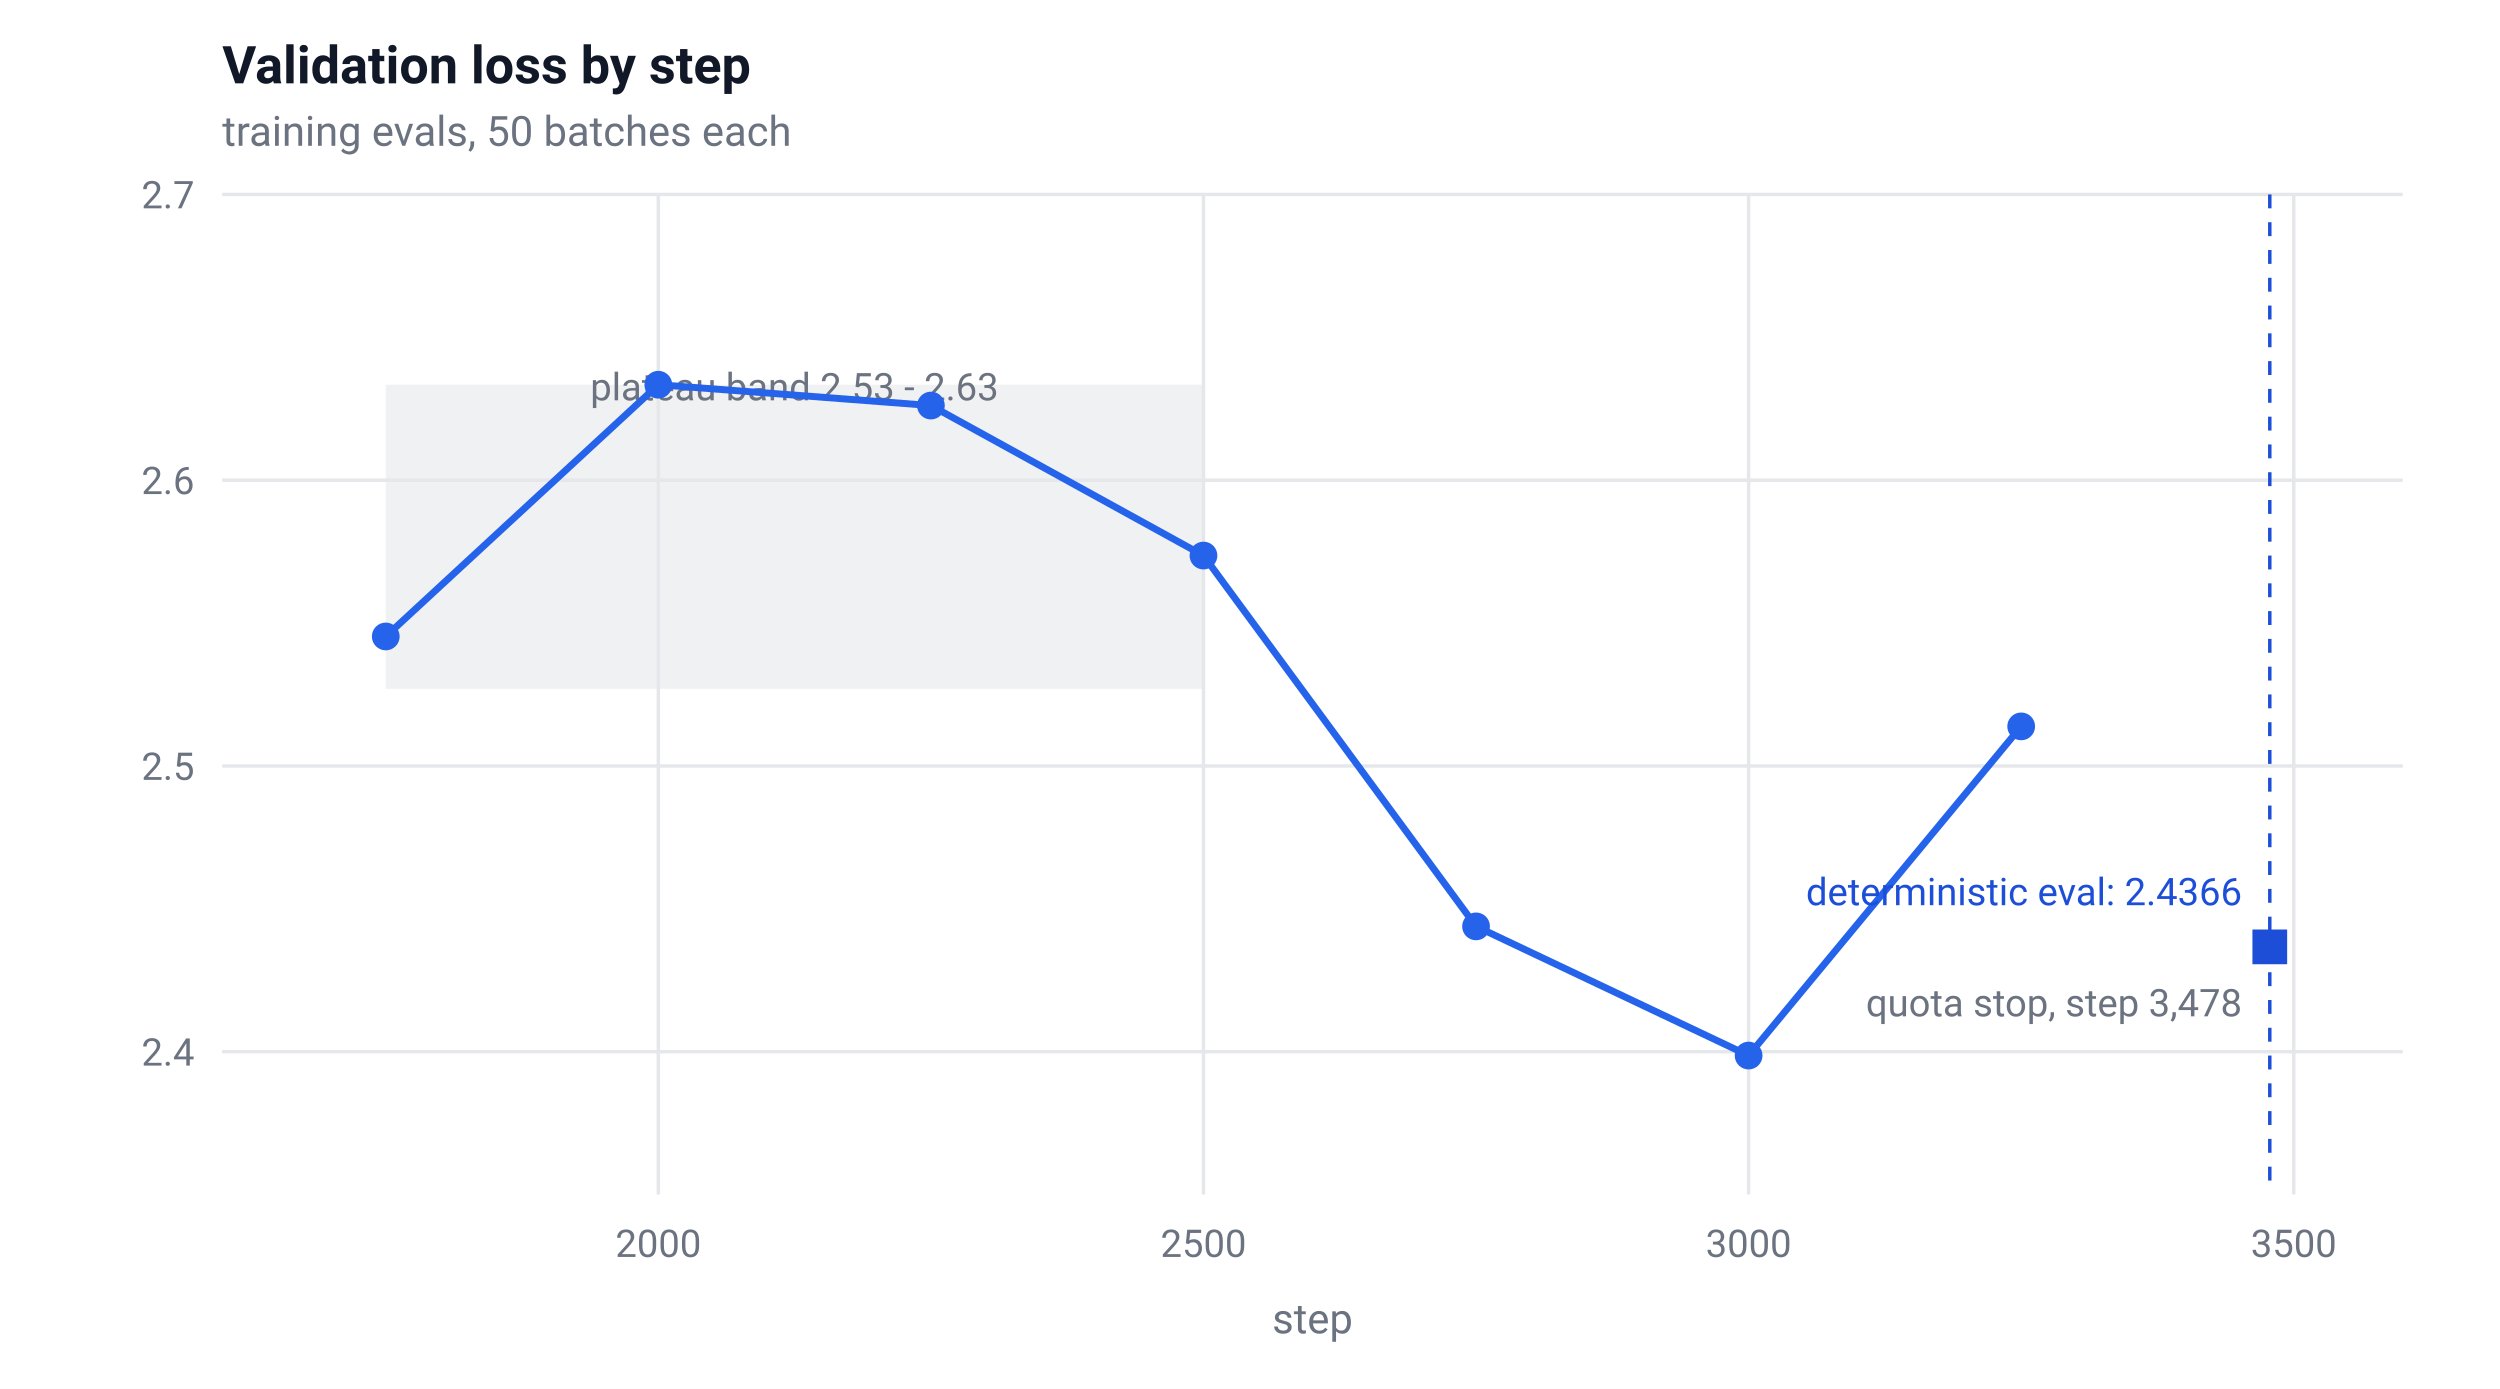
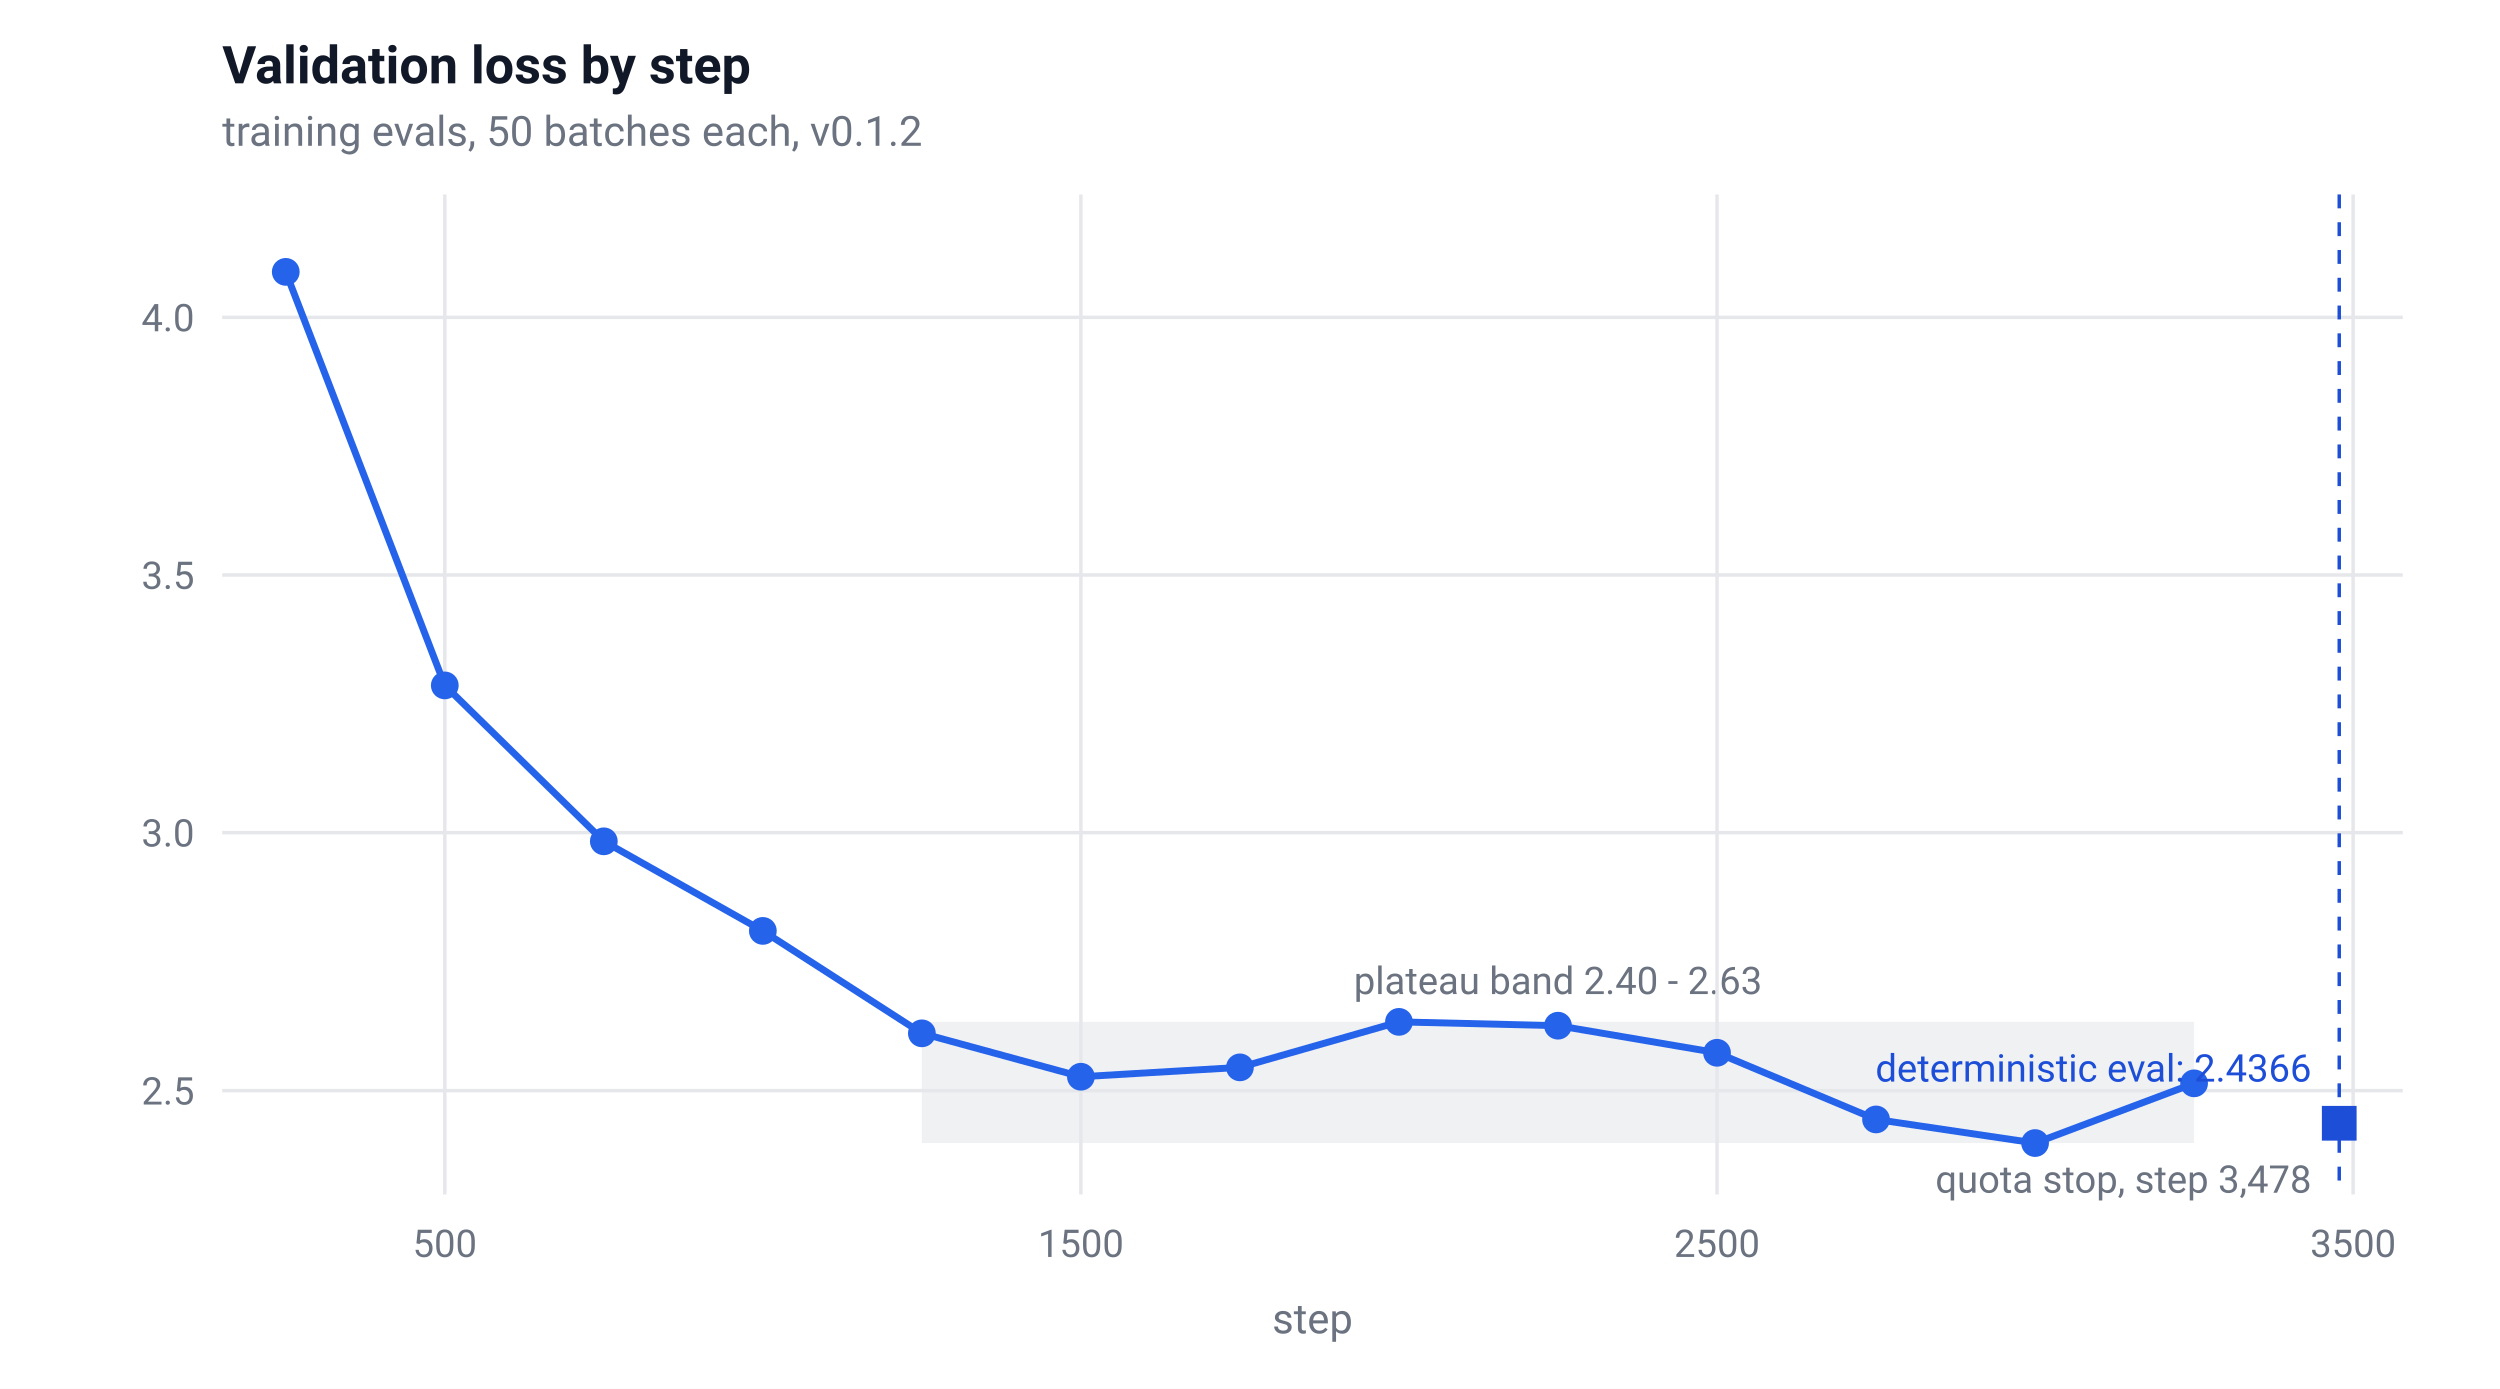
<svg xmlns="http://www.w3.org/2000/svg" viewBox="0 0 720 400" width="720" height="400" role="img">
  <rect width="720" height="400" fill="#ffffff" />
  <text x="64.0" y="24.0" font-family="system-ui,-apple-system,'Segoe UI',Roboto,sans-serif" font-size="15" fill="#111827" text-anchor="start" font-weight="600">Validation loss by step</text>
-   <text x="64.0" y="42.0" font-family="system-ui,-apple-system,'Segoe UI',Roboto,sans-serif" font-size="12" fill="#6b7280" text-anchor="start" font-weight="400">training evals, 50 batches each</text>
-   <rect x="111.1" y="110.8" width="235.5" height="87.6" fill="#6b7280" opacity="0.1" rx="0" />
-   <text x="228.8" y="115.3" font-family="system-ui,-apple-system,'Segoe UI',Roboto,sans-serif" font-size="11" fill="#6b7280" text-anchor="middle" font-weight="400">plateau band 2.53 - 2.63</text>
-   <line x1="64.0" y1="302.9" x2="692.0" y2="302.9" stroke="#e5e7eb" stroke-width="1" />
-   <text x="56.0" y="306.9" font-family="system-ui,-apple-system,'Segoe UI',Roboto,sans-serif" font-size="11" fill="#6b7280" text-anchor="end" font-weight="400">2.4</text>
-   <line x1="64.0" y1="220.6" x2="692.0" y2="220.6" stroke="#e5e7eb" stroke-width="1" />
-   <text x="56.0" y="224.6" font-family="system-ui,-apple-system,'Segoe UI',Roboto,sans-serif" font-size="11" fill="#6b7280" text-anchor="end" font-weight="400">2.5</text>
-   <line x1="64.0" y1="138.3" x2="692.0" y2="138.3" stroke="#e5e7eb" stroke-width="1" />
-   <text x="56.0" y="142.3" font-family="system-ui,-apple-system,'Segoe UI',Roboto,sans-serif" font-size="11" fill="#6b7280" text-anchor="end" font-weight="400">2.6</text>
-   <line x1="64.0" y1="56.0" x2="692.0" y2="56.0" stroke="#e5e7eb" stroke-width="1" />
-   <text x="56.0" y="60.0" font-family="system-ui,-apple-system,'Segoe UI',Roboto,sans-serif" font-size="11" fill="#6b7280" text-anchor="end" font-weight="400">2.7</text>
-   <line x1="189.6" y1="56.0" x2="189.6" y2="344.0" stroke="#e5e7eb" stroke-width="1" />
-   <text x="189.6" y="362.0" font-family="system-ui,-apple-system,'Segoe UI',Roboto,sans-serif" font-size="11" fill="#6b7280" text-anchor="middle" font-weight="400">2000</text>
-   <line x1="346.6" y1="56.0" x2="346.6" y2="344.0" stroke="#e5e7eb" stroke-width="1" />
-   <text x="346.6" y="362.0" font-family="system-ui,-apple-system,'Segoe UI',Roboto,sans-serif" font-size="11" fill="#6b7280" text-anchor="middle" font-weight="400">2500</text>
-   <line x1="503.6" y1="56.0" x2="503.6" y2="344.0" stroke="#e5e7eb" stroke-width="1" />
-   <text x="503.6" y="362.0" font-family="system-ui,-apple-system,'Segoe UI',Roboto,sans-serif" font-size="11" fill="#6b7280" text-anchor="middle" font-weight="400">3000</text>
-   <line x1="660.6" y1="56.0" x2="660.6" y2="344.0" stroke="#e5e7eb" stroke-width="1" />
-   <text x="660.6" y="362.0" font-family="system-ui,-apple-system,'Segoe UI',Roboto,sans-serif" font-size="11" fill="#6b7280" text-anchor="middle" font-weight="400">3500</text>
+   <text x="64.0" y="42.0" font-family="system-ui,-apple-system,'Segoe UI',Roboto,sans-serif" font-size="12" fill="#6b7280" text-anchor="start" font-weight="400">training evals, 50 batches each, v0.1.2</text>
+   <rect x="265.5" y="294.3" width="366.4" height="34.9" fill="#6b7280" opacity="0.1" rx="0" />
+   <text x="448.7" y="286.3" font-family="system-ui,-apple-system,'Segoe UI',Roboto,sans-serif" font-size="11" fill="#6b7280" text-anchor="middle" font-weight="400">plateau band 2.40 - 2.63</text>
+   <line x1="64.0" y1="314.1" x2="692.0" y2="314.1" stroke="#e5e7eb" stroke-width="1" />
+   <text x="56.0" y="318.1" font-family="system-ui,-apple-system,'Segoe UI',Roboto,sans-serif" font-size="11" fill="#6b7280" text-anchor="end" font-weight="400">2.5</text>
+   <line x1="64.0" y1="239.8" x2="692.0" y2="239.8" stroke="#e5e7eb" stroke-width="1" />
+   <text x="56.0" y="243.8" font-family="system-ui,-apple-system,'Segoe UI',Roboto,sans-serif" font-size="11" fill="#6b7280" text-anchor="end" font-weight="400">3.0</text>
+   <line x1="64.0" y1="165.6" x2="692.0" y2="165.6" stroke="#e5e7eb" stroke-width="1" />
+   <text x="56.0" y="169.6" font-family="system-ui,-apple-system,'Segoe UI',Roboto,sans-serif" font-size="11" fill="#6b7280" text-anchor="end" font-weight="400">3.5</text>
+   <line x1="64.0" y1="91.4" x2="692.0" y2="91.4" stroke="#e5e7eb" stroke-width="1" />
+   <text x="56.0" y="95.4" font-family="system-ui,-apple-system,'Segoe UI',Roboto,sans-serif" font-size="11" fill="#6b7280" text-anchor="end" font-weight="400">4.0</text>
+   <line x1="128.1" y1="56.0" x2="128.1" y2="344.0" stroke="#e5e7eb" stroke-width="1" />
+   <text x="128.1" y="362.0" font-family="system-ui,-apple-system,'Segoe UI',Roboto,sans-serif" font-size="11" fill="#6b7280" text-anchor="middle" font-weight="400">500</text>
+   <line x1="311.3" y1="56.0" x2="311.3" y2="344.0" stroke="#e5e7eb" stroke-width="1" />
+   <text x="311.3" y="362.0" font-family="system-ui,-apple-system,'Segoe UI',Roboto,sans-serif" font-size="11" fill="#6b7280" text-anchor="middle" font-weight="400">1500</text>
+   <line x1="494.5" y1="56.0" x2="494.5" y2="344.0" stroke="#e5e7eb" stroke-width="1" />
+   <text x="494.5" y="362.0" font-family="system-ui,-apple-system,'Segoe UI',Roboto,sans-serif" font-size="11" fill="#6b7280" text-anchor="middle" font-weight="400">2500</text>
+   <line x1="677.7" y1="56.0" x2="677.7" y2="344.0" stroke="#e5e7eb" stroke-width="1" />
+   <text x="677.7" y="362.0" font-family="system-ui,-apple-system,'Segoe UI',Roboto,sans-serif" font-size="11" fill="#6b7280" text-anchor="middle" font-weight="400">3500</text>
  <text x="378.0" y="384.0" font-family="system-ui,-apple-system,'Segoe UI',Roboto,sans-serif" font-size="12" fill="#6b7280" text-anchor="middle" font-weight="400">step</text>
-   <path d="M111.1,183.3 L189.6,110.8 L268.1,116.8 L346.6,160.0 L425.1,266.8 L503.6,304.0 L582.1,209.2" fill="none" stroke="#2563eb" stroke-width="2" />
-   <circle cx="111.1" cy="183.3" r="4" fill="#2563eb" />
-   <circle cx="189.6" cy="110.8" r="4" fill="#2563eb" />
-   <circle cx="268.1" cy="116.8" r="4" fill="#2563eb" />
-   <circle cx="346.6" cy="160.0" r="4" fill="#2563eb" />
-   <circle cx="425.1" cy="266.8" r="4" fill="#2563eb" />
-   <circle cx="503.6" cy="304.0" r="4" fill="#2563eb" />
-   <circle cx="582.1" cy="209.2" r="4" fill="#2563eb" />
-   <line x1="653.7" y1="56.0" x2="653.7" y2="344.0" stroke="#1d4ed8" stroke-width="1" stroke-dasharray="4 4" />
-   <rect x="648.7" y="267.7" width="10" height="10" fill="#1d4ed8" />
-   <text x="645.7" y="260.7" font-family="system-ui,-apple-system,'Segoe UI',Roboto,sans-serif" font-size="11" fill="#1d4ed8" text-anchor="end" font-weight="400">deterministic eval: 2.4366</text>
-   <text x="645.7" y="292.7" font-family="system-ui,-apple-system,'Segoe UI',Roboto,sans-serif" font-size="11" fill="#6b7280" text-anchor="end" font-weight="400">quota stop, step 3,478</text>
+   <path d="M82.3,78.3 L128.1,197.4 L173.9,242.3 L219.7,268.1 L265.5,297.6 L311.3,310.1 L357.1,307.4 L402.9,294.3 L448.7,295.4 L494.5,303.2 L540.3,322.4 L586.1,329.2 L631.9,312.0" fill="none" stroke="#2563eb" stroke-width="2" />
+   <circle cx="82.3" cy="78.3" r="4" fill="#2563eb" />
+   <circle cx="128.1" cy="197.4" r="4" fill="#2563eb" />
+   <circle cx="173.9" cy="242.3" r="4" fill="#2563eb" />
+   <circle cx="219.7" cy="268.1" r="4" fill="#2563eb" />
+   <circle cx="265.5" cy="297.6" r="4" fill="#2563eb" />
+   <circle cx="311.3" cy="310.1" r="4" fill="#2563eb" />
+   <circle cx="357.1" cy="307.4" r="4" fill="#2563eb" />
+   <circle cx="402.9" cy="294.3" r="4" fill="#2563eb" />
+   <circle cx="448.7" cy="295.4" r="4" fill="#2563eb" />
+   <circle cx="494.5" cy="303.2" r="4" fill="#2563eb" />
+   <circle cx="540.3" cy="322.4" r="4" fill="#2563eb" />
+   <circle cx="586.1" cy="329.2" r="4" fill="#2563eb" />
+   <circle cx="631.9" cy="312.0" r="4" fill="#2563eb" />
+   <line x1="673.7" y1="56.0" x2="673.7" y2="344.0" stroke="#1d4ed8" stroke-width="1" stroke-dasharray="4 4" />
+   <rect x="668.7" y="318.5" width="10" height="10" fill="#1d4ed8" />
+   <text x="665.7" y="311.5" font-family="system-ui,-apple-system,'Segoe UI',Roboto,sans-serif" font-size="11" fill="#1d4ed8" text-anchor="end" font-weight="400">deterministic eval: 2.4366</text>
+   <text x="665.7" y="343.5" font-family="system-ui,-apple-system,'Segoe UI',Roboto,sans-serif" font-size="11" fill="#6b7280" text-anchor="end" font-weight="400">quota stop, step 3,478</text>
</svg>
